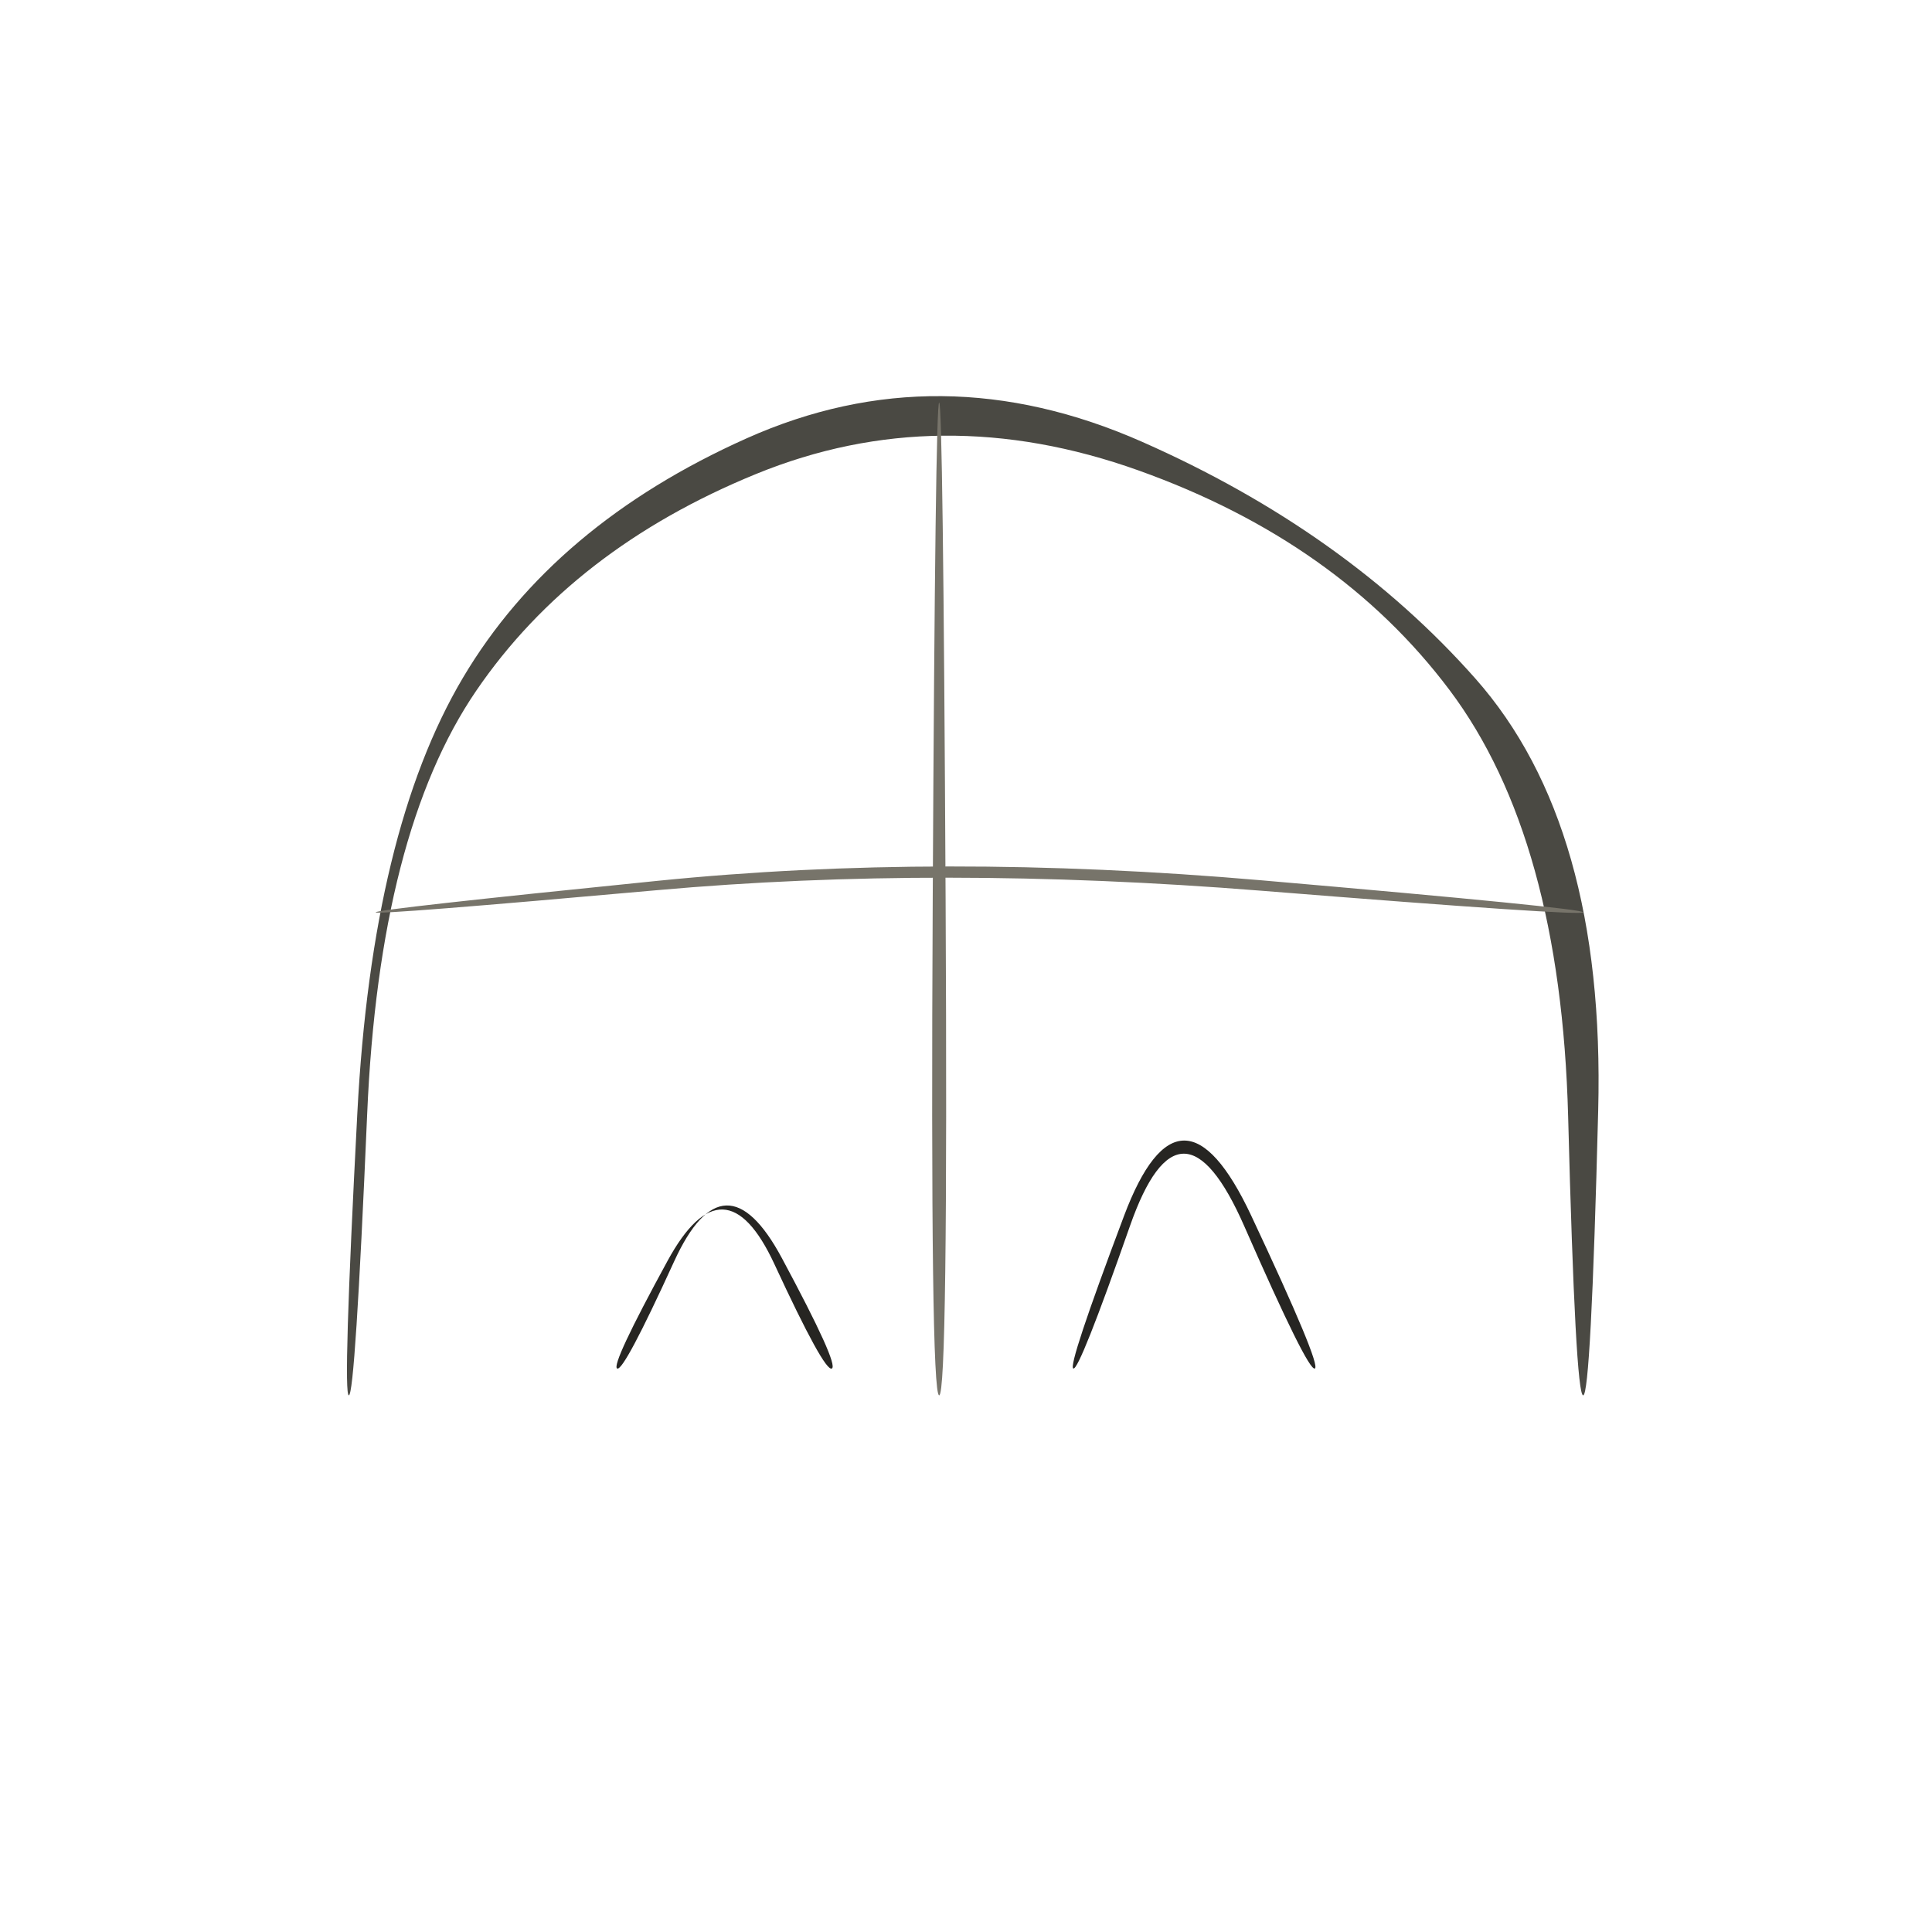
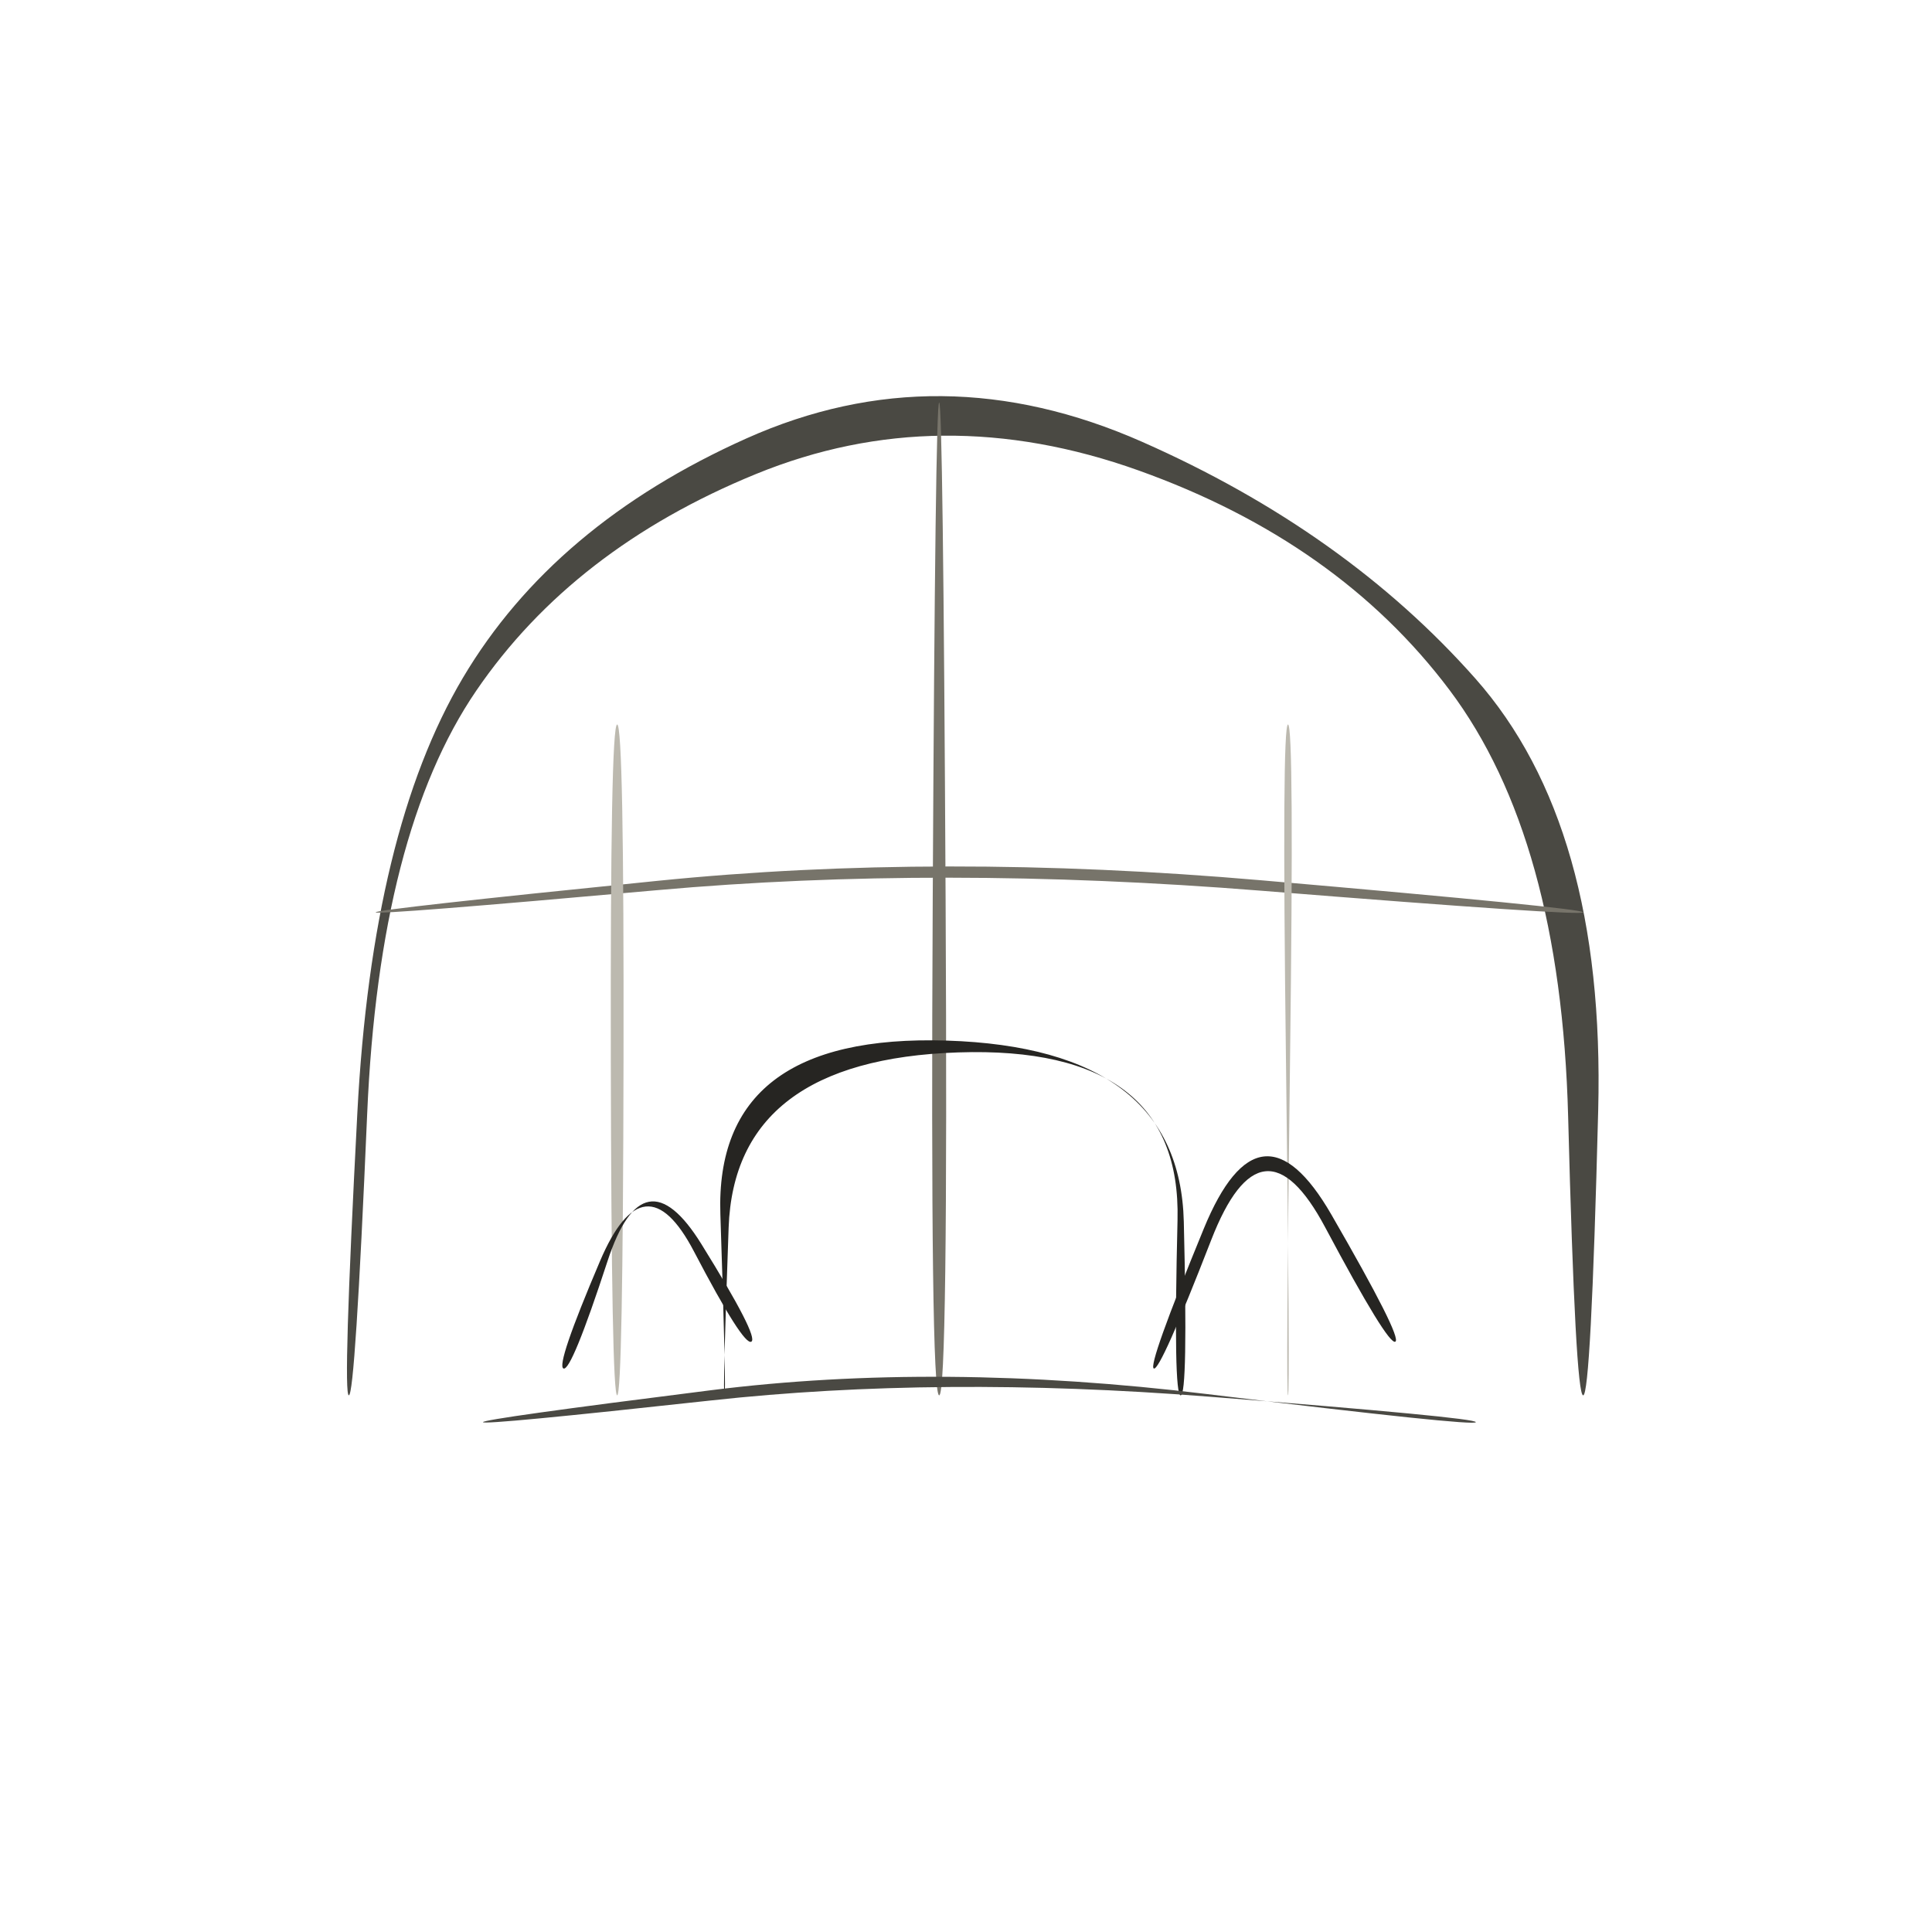
<svg xmlns="http://www.w3.org/2000/svg" viewBox="0 0 72 72" role="img" aria-label="farm / greenhouse" data-pua="U+F140E" data-castalia-style="sumi-e-naturalist-v2" data-ink-stroke-system="filled-brush-mass-v2" data-ink-animation="wash-v1" data-ink-path-units="normalized">
  <path class="ink-wash" d="M 13.000,52.000 Q 13.233,52.011 13.683,41.522 Q 14.133,31.033 17.748,25.741 Q 21.363,20.448 28.181,17.662 Q 35.000,14.876 42.433,17.533 Q 49.865,20.190 54.017,25.712 Q 58.168,31.234 58.440,41.617 Q 58.711,52.000 59.000,52.000 Q 59.289,52.000 59.560,41.383 Q 59.832,30.766 54.983,25.288 Q 50.135,19.810 42.567,16.467 Q 35.000,13.124 27.819,16.338 Q 20.637,19.552 17.252,25.259 Q 13.867,30.967 13.317,41.478 Q 12.767,51.989 13.000,52.000 Z" fill="#4a4943" />
  <path class="ink-dry" d="M 35.000,15.000 Q 34.854,15.000 34.760,33.500 Q 34.665,52.000 35.000,52.000 Q 35.335,52.000 35.240,33.500 Q 35.146,15.000 35.000,15.000 Z" fill="#77746a" />
  <path class="ink-dry" d="M 14.000,34.000 Q 14.011,34.111 24.505,33.173 Q 35.000,32.235 46.994,33.194 Q 58.987,34.153 59.000,34.000 Q 59.013,33.847 47.006,32.806 Q 35.000,31.765 24.495,32.827 Q 13.989,33.889 14.000,34.000 Z" fill="#77746a" />
-   <path class="ink-wash" d="M 23.000,51.000 Q 22.756,50.878 24.878,46.988 Q 27.000,43.098 28.863,47.117 Q 30.726,51.137 31.000,51.000 Q 31.274,50.863 29.137,46.883 Q 27.000,42.902 25.122,47.012 Q 23.244,51.122 23.000,51.000 Z" fill="#262522" />
-   <path class="ink-wash" d="M 40.000,51.000 Q 40.221,51.081 42.111,45.687 Q 44.000,40.294 46.374,45.704 Q 48.747,51.115 49.000,51.000 Q 49.253,50.885 46.626,45.296 Q 44.000,39.706 41.889,45.313 Q 39.779,50.919 40.000,51.000 Z" fill="#262522" />
+   <path class="ink-wash" d="M 27.000,52.000 Q 26.928,52.000 27.154,45.748 Q 27.379,39.495 35.711,39.220 Q 44.043,38.944 43.883,45.472 Q 43.724,52.000 44.000,52.000 Q 44.276,52.000 44.117,45.528 Q 43.957,39.056 35.289,38.780 Q 26.621,38.505 26.846,45.252 Q 27.072,52.000 27.000,52.000 Z" fill="#262522" />
+   <path class="ink-wash" d="M 23.000,52.000 Q 23.214,52.000 23.237,39.500 Q 23.259,27.000 23.000,27.000 Q 22.741,27.000 22.763,39.500 Q 22.786,52.000 23.000,52.000 Z" fill="#bcb9af" />
+   <path class="ink-wash" d="M 48.000,52.000 Q 47.918,52.000 48.076,39.500 Q 48.234,27.000 48.000,27.000 Q 47.766,27.000 47.924,39.500 Q 48.082,52.000 48.000,52.000 Z" fill="#bcb9af" />
+   <path class="ink-wash" d="M 18.000,53.000 Q 18.014,53.119 26.507,52.190 Q 35.000,51.261 45.008,52.046 Q 55.017,52.832 55.000,53.000 Q 54.983,53.168 44.992,51.954 Q 35.000,50.739 26.493,51.810 Q 17.986,52.881 18.000,53.000 Z" fill="#4a4943" />
+   <path class="ink-wash" d="M 21.000,51.000 Q 20.705,50.889 22.360,46.999 Q 24.016,43.109 25.862,46.638 Q 27.708,50.167 28.000,50.000 Q 28.292,49.833 26.138,46.362 Q 23.984,42.891 22.640,47.001 Q 21.295,51.111 21.000,51.000 Z" fill="#262522" />
+   <path class="ink-wash" d="M 43.000,51.000 Q 43.239,51.096 45.138,46.212 Q 47.036,41.328 49.385,45.738 Q 51.734,50.148 52.000,50.000 Q 52.266,49.852 49.615,45.262 Q 46.964,40.672 44.862,45.788 Q 42.761,50.904 43.000,51.000 Z" fill="#262522" />
</svg>
